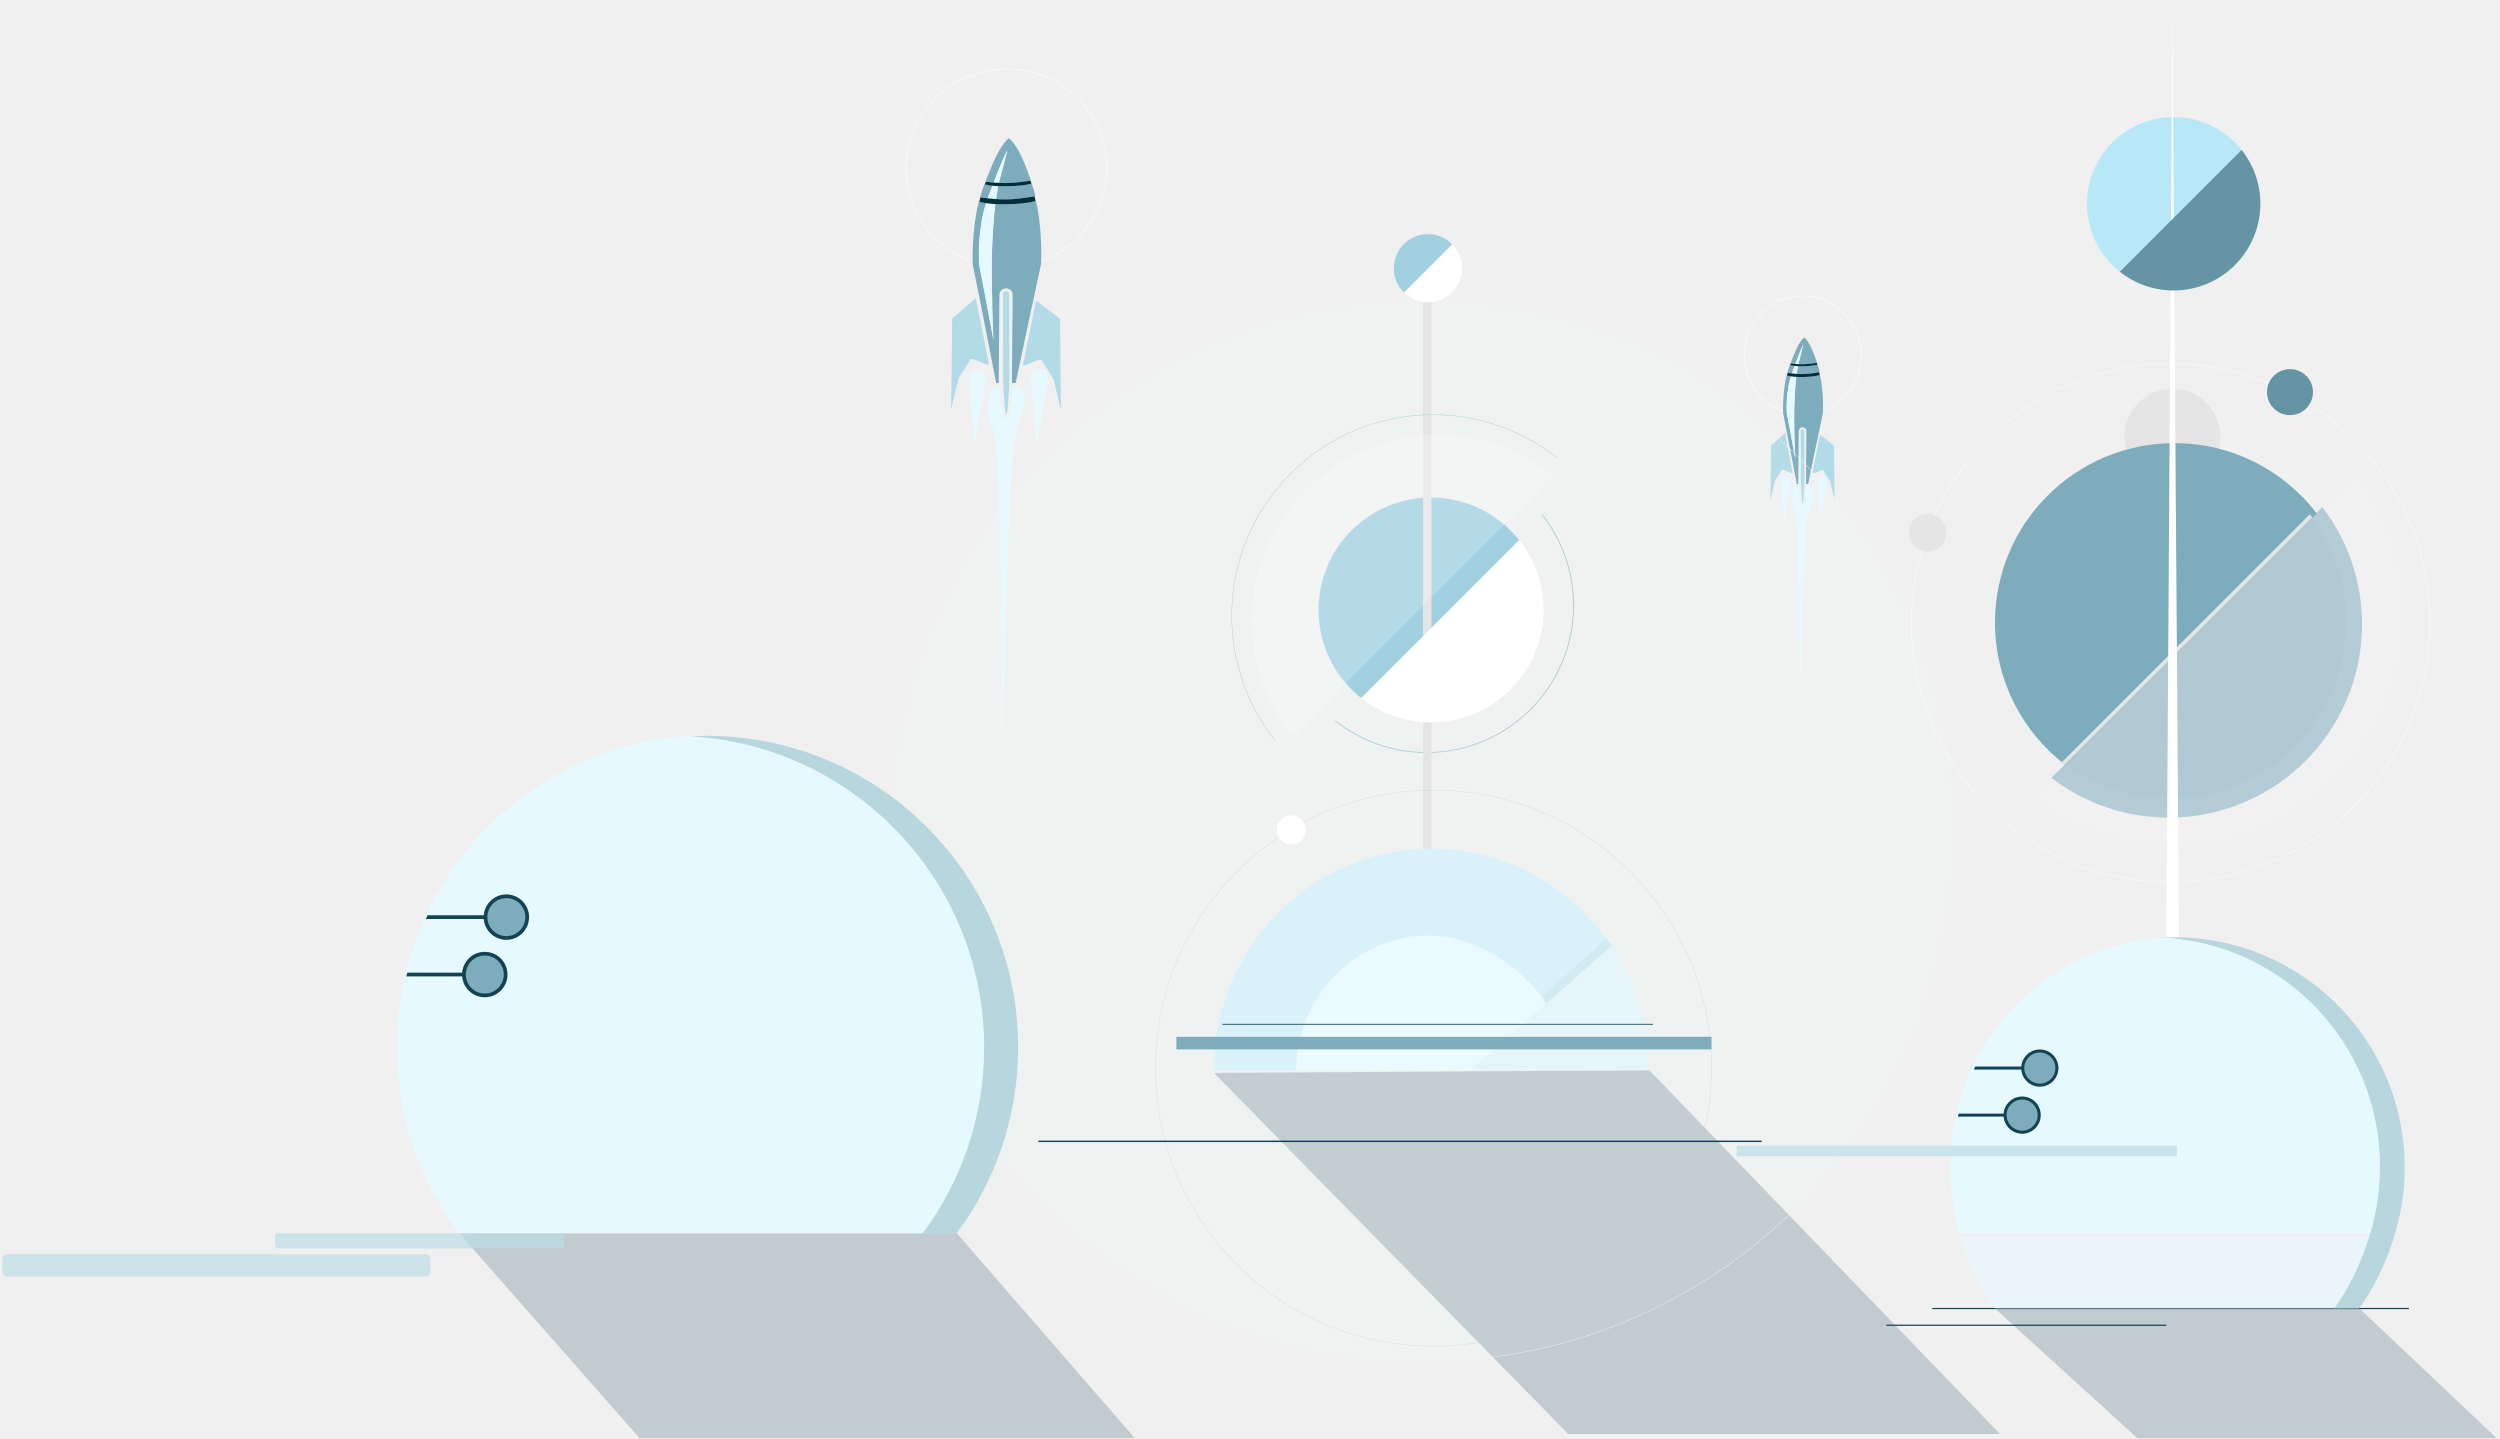
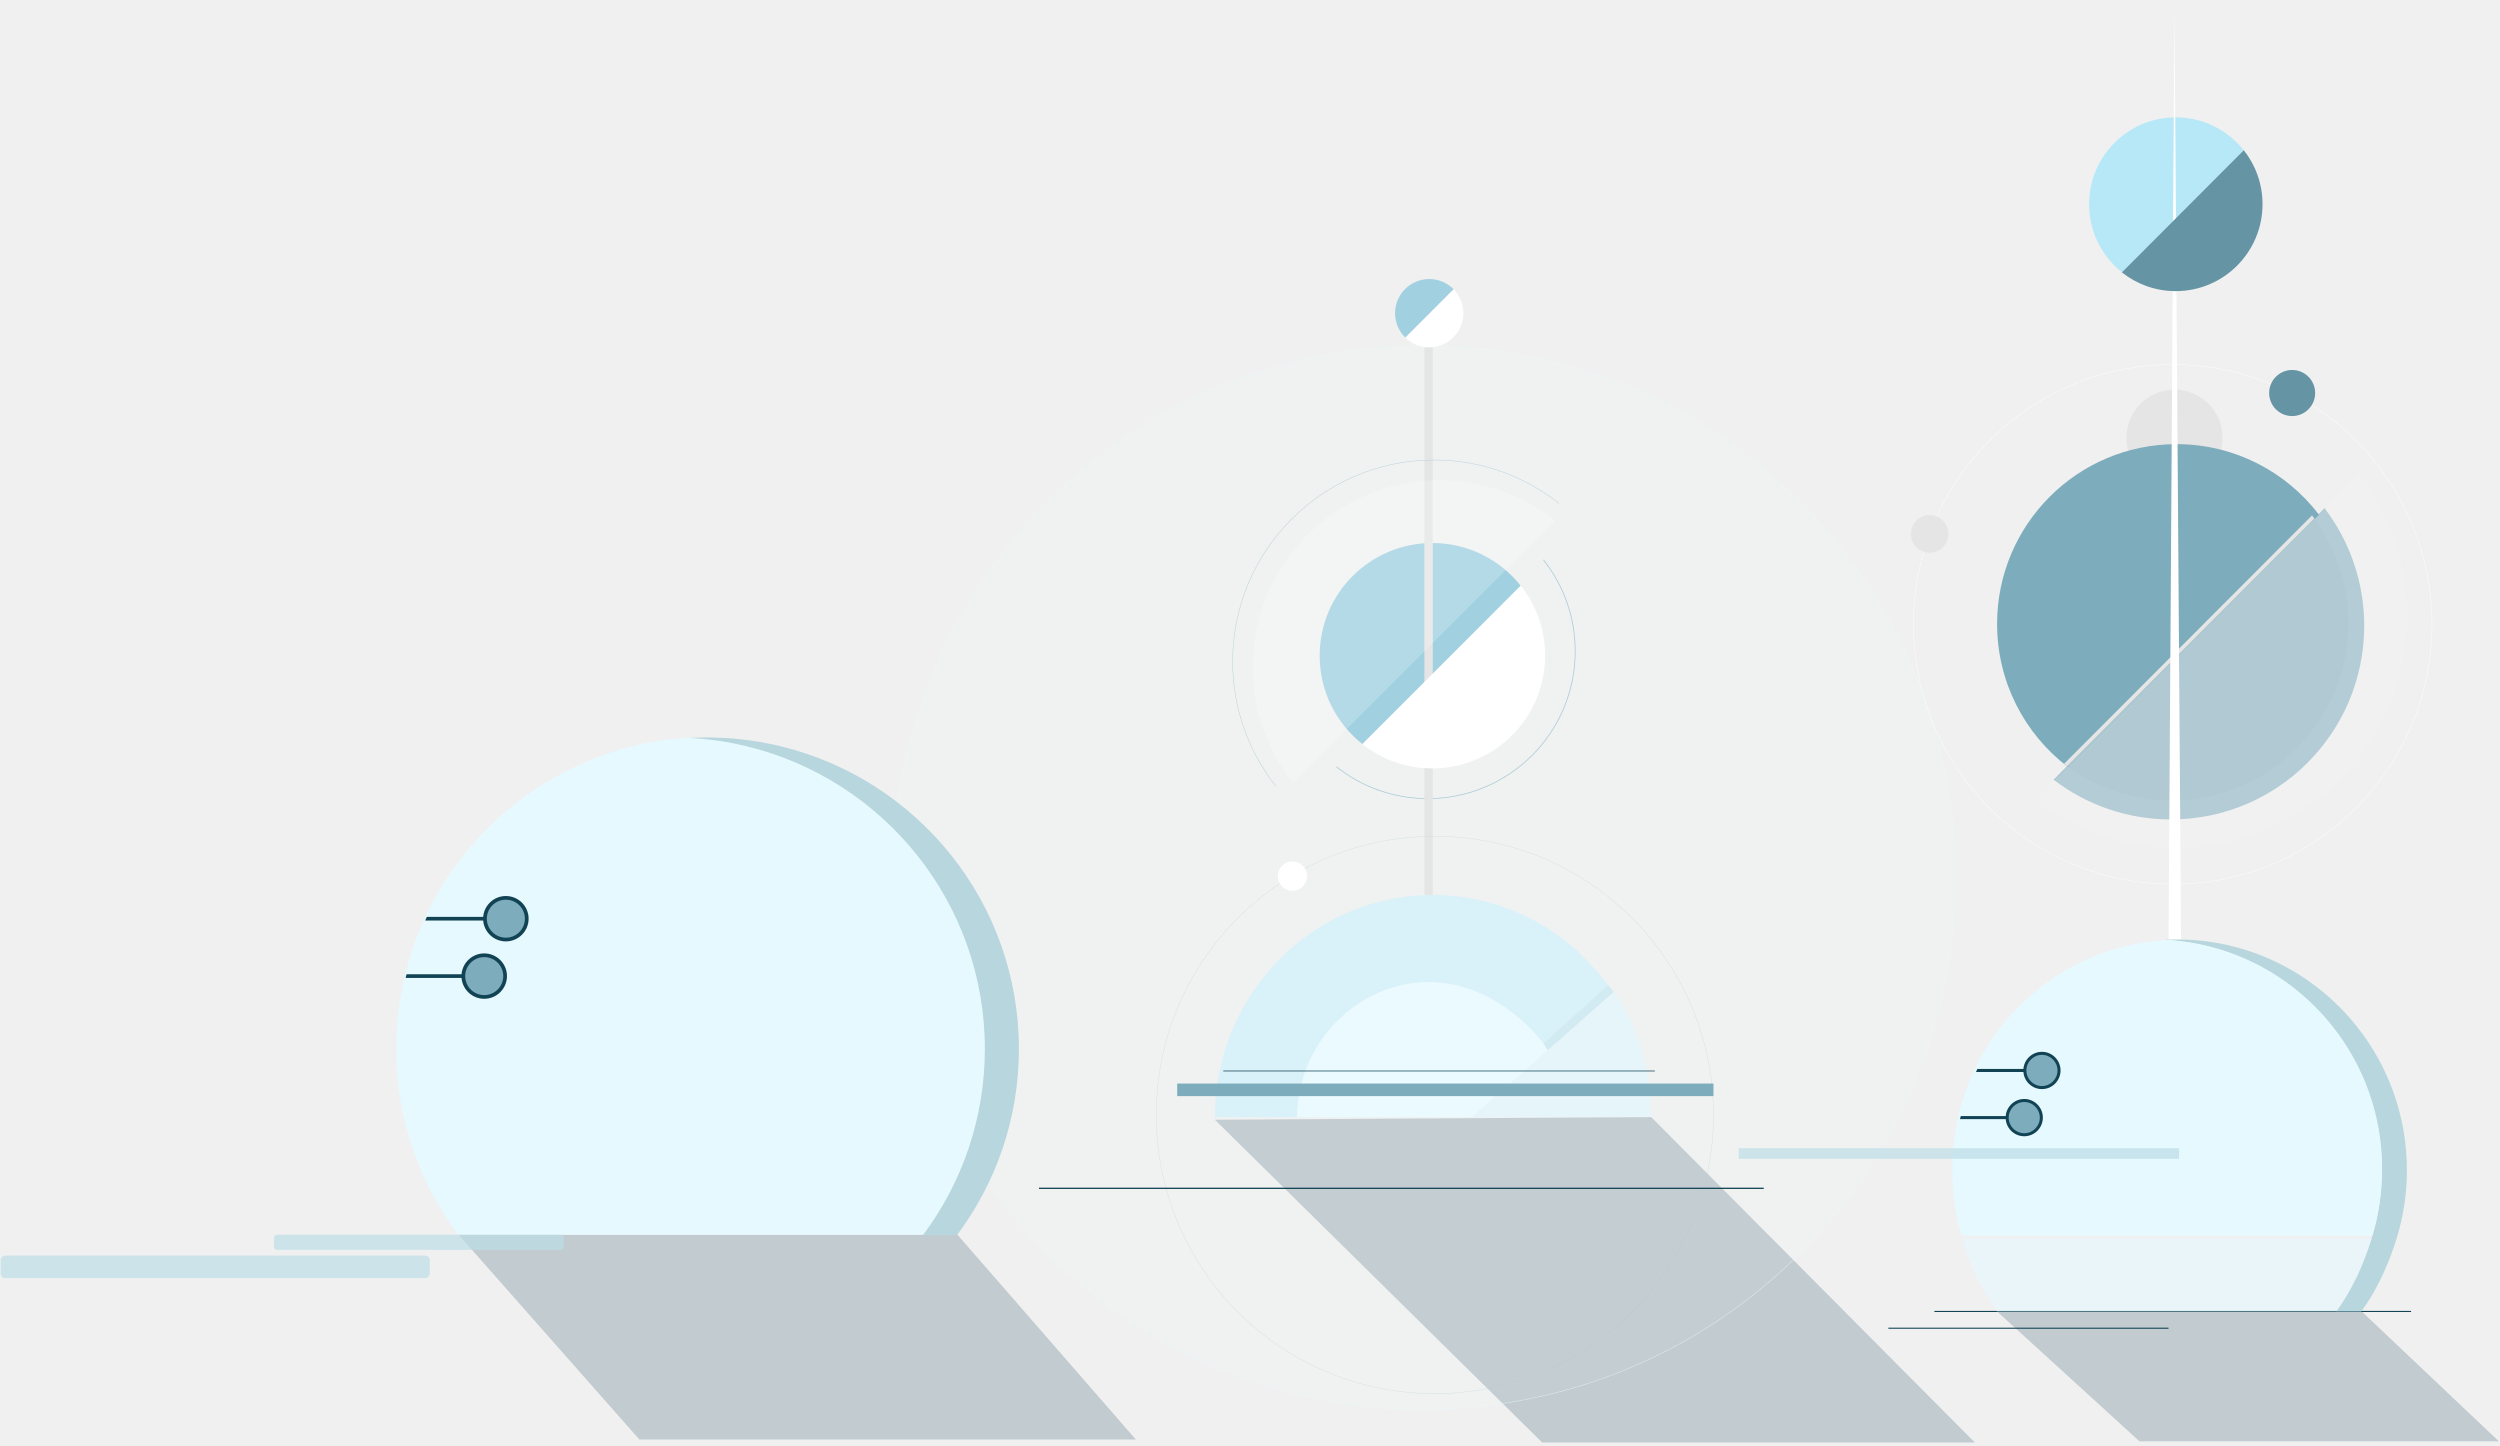
- <svg xmlns="http://www.w3.org/2000/svg" width="598" height="344" viewBox="0 0 598 344">
-   <g fill="none" fill-rule="evenodd" transform="translate(-1)">
-     <g transform="translate(418.211 70.685)">
-       <path stroke="#FFFFFF" stroke-width=".12" d="M0.01,14.316 C0.01,6.47 6.274,0.109 14,0.109 C21.726,0.109 27.99,6.47 27.99,14.316 C27.99,22.162 21.726,28.522 14,28.522 C6.274,28.522 0.01,22.162 0.01,14.316 Z" />
-       <g transform="translate(6.176 9.826)">
-         <path fill="#7DACBC" d="M5.923 6.925C5.677 7.552 5.438 8.192 5.223 8.811 4.858 8.77 4.498 8.72 4.15 8.659 4.323 8.036 4.521 7.416 4.749 6.807 5.131 6.859 5.524 6.896 5.923 6.925zM8.041 7.08C9.204 7.053 10.323 6.92 11.374 6.705 11.569 7.29 11.733 7.89 11.874 8.494 10.674 8.781 9.376 8.959 8.012 8.988 7.458 9 6.919 8.98 6.389 8.945 6.473 8.304 6.566 7.673 6.672 7.058 7.12 7.08 7.576 7.091 8.041 7.08zM4.907 6.425C5.636 4.553 6.686 1.481 8.169.189 9.617 1.388 10.582 4.417 11.254 6.271 10.221 6.478 9.154 6.598 8.08 6.625 7.684 6.635 7.26 6.628 6.788 6.606 7.068 5.076 7.416 3.643 7.861 2.366 8.261.962 6.943 4.299 6.068 6.56 6.033 6.557 5.998 6.553 5.962 6.55 5.554 6.512 5.219 6.472 4.907 6.425z" />
-         <path fill="#B3DAE7" d="M10.136 32.754C10.696 29.859 11.403 26.334 11.972 23.444 13.08 24.42 14.231 25.141 15.33 26.126 15.347 30.507 15.388 34.907 15.456 39.203 15.095 37.702 14.739 36.188 14.387 34.668 13.818 33.75 13.249 32.831 12.682 31.912 11.899 31.899 10.922 32.764 10.136 32.754zM5.41 32.646C4.63 32.649 3.652 31.817 2.874 31.82 2.307 32.733 1.74 33.646 1.172 34.559.818 36.077.462 37.591.103 39.097.176 34.778.231 30.377.262 26.018 1.36 25.052 2.463 24.089 3.569 23.127 4.122 26.008 4.866 29.75 5.41 32.646z" />
-         <path fill="#7DACBC" d="M7.964,9.669 C9.317,9.653 10.661,9.492 11.96,9.191 C12.944,13.697 12.657,18.271 12.661,18.263 C11.457,23.876 10.29,29.621 9.121,35.271 C8.943,35.271 8.766,35.272 8.588,35.272 C8.599,35.015 8.603,34.852 8.604,34.844 C8.632,30.789 8.666,26.687 8.702,22.634 C8.704,22.385 8.61,22.152 8.436,21.978 C8.263,21.803 8.032,21.707 7.787,21.708 C7.524,21.709 7.272,21.823 7.095,22.021 C6.943,22.191 6.858,22.409 6.856,22.639 C6.826,26.688 6.794,30.789 6.761,34.846 C6.76,34.854 6.762,35.018 6.768,35.276 C6.647,35.277 6.526,35.277 6.406,35.277 C5.323,29.626 4.251,23.877 3.129,18.306 C3.132,18.31 2.915,13.775 3.967,9.292 C4.278,9.356 4.62,9.414 5.003,9.47 C4.74,10.319 4.531,11.112 4.433,11.737 C3.87,15.35 4.002,18.133 4.001,18.128 C4.687,21.716 5.354,25.381 6.017,29.045 C6.021,29.09 5.272,18.45 6.276,9.609 C6.894,9.656 7.444,9.675 7.964,9.669 Z" />
-         <path fill="#B3DAE7" d="M8.238,34.946 C8.239,35.194 8.058,39.87 7.819,39.86 C7.579,39.868 7.374,35.187 7.375,34.939 C7.366,30.824 7.358,26.664 7.349,22.556 C7.349,22.317 7.544,22.124 7.782,22.126 C8.02,22.127 8.214,22.324 8.215,22.563 C8.221,26.672 8.228,30.832 8.238,34.946 Z" />
-         <path fill="#E6F9FF" d="M8.688 35.786C9.004 35.786 9.319 35.787 9.635 35.787 10.795 37.456 10.354 39.172 9.28 41.823 7.982 45.029 7.104 96.003 7.107 95.81 7.103 96.019 7.358 44.556 6.016 41.866 4.619 39.276 5.484 36.716 6.128 35.783 6.385 35.784 6.642 35.783 6.9 35.784 6.945 37.19 7.074 39.603 7.406 40.042 7.517 40.188 7.595 40.295 7.794 40.292 7.992 40.29 8.043 40.196 8.171 40.02 8.477 39.6 8.628 37.181 8.688 35.786zM4.967 34.636C4.957 35.304 3.429 44.094 3.429 44.094 3.429 44.094 2.573 35.249 2.583 34.582 2.593 33.914 3.136 33.385 3.794 33.4 4.452 33.415 4.978 33.969 4.967 34.636zM13.637 34.454C13.626 35.121 12.098 43.911 12.098 43.911 12.098 43.911 11.242 35.067 11.253 34.4 11.263 33.732 11.805 33.203 12.464 33.218 13.121 33.233 13.647 33.786 13.637 34.454z" />
+ <svg xmlns="http://www.w3.org/2000/svg" width="673" height="389" viewBox="0 0 673 389">
+   <g fill="none" fill-rule="evenodd" transform="translate(-1.603 .008)">
+     <g transform="translate(241.817 75.104)">
+       <path fill="#093749" d="M203.318,313.193 L86.842,313.193 L173.956,225.606 C173.956,225.606 291.942,226.329 291.4,226.329 L203.318,313.193 Z" opacity=".2" transform="matrix(-1 0 0 1 378.243 0)" />
+       <path fill="#E6F9FF" fill-opacity=".05" stroke="#E6F9FF" stroke-width=".1" d="M0.002,161.164 C0.002,82.123 64.064,18.048 143.09,18.048 C222.115,18.048 286.179,82.123 286.179,161.164 C286.179,240.204 222.115,304.279 143.09,304.279 C64.064,304.279 0.002,240.204 0.002,161.164 Z" />
+       <path fill="#A1D1E1" fill-rule="nonzero" d="M145.378,71.066 C128.622,71.066 115.038,84.653 115.038,101.412 C115.038,111.062 119.546,119.654 126.566,125.211 L169.173,82.597 C163.617,75.575 155.027,71.066 145.378,71.066" />
+       <path fill="#D2EAF1" fill-rule="nonzero" d="M175.139,205.794 C175.139,205.794 175.551,206.463 176.376,207.803 L194.228,191.95 C193.801,191.41 193.266,190.767 192.624,190.019 C180.967,200.535 175.139,205.794 175.139,205.794 Z" />
+       <path stroke="#A9CAD3" stroke-width=".2" d="M119.549,131.314 C126.313,136.67 134.856,139.875 144.153,139.875 C166.069,139.875 183.835,122.106 183.835,100.187 C183.835,90.888 180.629,82.344 175.273,75.578" />
+       <rect width="2.256" height="179.356" x="143.233" y="9.024" fill="#E5E5E5" fill-rule="nonzero" />
+       <path fill="#FFFFFF" fill-rule="nonzero" d="M96.992,104.433 C96.992,116.215 101.054,127.043 107.84,135.614 L178.446,64.994 C169.877,58.208 159.051,54.145 147.271,54.145 C119.504,54.145 96.992,76.66 96.992,104.433" opacity=".2" />
+       <path fill="#FFFFFF" fill-rule="nonzero" d="M175.728,101.374 C175.728,94.26 173.274,87.723 169.178,82.546 L126.542,125.19 C131.717,129.287 138.254,131.741 145.367,131.741 C162.134,131.741 175.728,118.145 175.728,101.374" />
+       <path stroke="#A9CAD3" stroke-width=".1" d="M179.5,60.425 C170.254,53.103 158.574,48.72 145.864,48.72 C115.902,48.72 91.615,73.012 91.615,102.979 C91.615,115.691 95.998,127.372 103.319,136.622" />
+       <path fill="#EBFAFF" fill-rule="nonzero" d="M108.835,225.62 L156.087,225.606 L176.47,207.709 C170.454,197.021 157.536,189.082 144.753,189.082 C125.002,189.082 108.835,205.495 108.835,225.62 Z" />
+       <path stroke="#A9CAD3" stroke-width=".1" d="M205.254,178.958 C211.271,186.714 215.801,195.633 218.384,205.109 C221.034,214.57 221.662,224.561 220.489,234.301 C219.299,244.047 216.153,253.55 211.29,262.082 C206.437,270.62 199.889,278.186 192.144,284.223 C184.405,290.268 175.467,294.775 165.994,297.374 C156.524,299.973 146.541,300.697 136.795,299.484 C127.044,298.292 117.538,295.145 108.998,290.285 C100.447,285.442 92.884,278.873 86.849,271.12 C80.812,263.367 76.313,254.421 73.719,244.943 C71.113,235.467 70.425,225.48 71.626,215.732 C72.823,205.981 75.978,196.476 80.847,187.946 C85.707,179.41 92.262,171.847 100.011,165.815 C107.753,159.776 116.695,155.275 126.166,152.683 C135.636,150.065 145.612,149.423 155.358,150.58 C165.102,151.802 174.587,154.959 183.13,159.798 C191.645,164.688 199.195,171.231 205.254,178.958" opacity=".503" />
+       <path fill="#FFFFFF" fill-rule="nonzero" d="M107.706,156.796 C109.887,156.796 111.654,158.564 111.654,160.744 C111.654,162.925 109.887,164.692 107.706,164.692 C105.526,164.692 103.759,162.925 103.759,160.744 C103.759,158.564 105.526,156.796 107.706,156.796 Z" />
+       <path fill="#D9F1F8" fill-rule="nonzero" d="M144.393,189.257 C163.335,189.257 175.247,205.661 175.191,205.767 L192.677,190.094 C190.097,186.717 186.219,182.426 182.998,179.685 C182.538,179.294 182.071,178.909 181.6,178.531 C171.643,170.57 159.099,165.82 145.465,165.82 C142.936,165.82 140.444,165.983 137.998,166.301 C137.021,166.427 136.05,166.578 135.087,166.754 C133.644,167.016 132.219,167.333 130.814,167.702 C105.996,174.214 87.536,196.884 86.861,224.062 C86.848,224.575 86.842,225.089 86.842,225.606 L108.972,225.606 C108.972,205.583 125.451,189.257 144.393,189.257 Z" />
+       <path fill="#E6F5FA" fill-rule="nonzero" d="M156.04,225.606 L180.451,225.606 C182.489,225.589 190.384,225.596 204.135,225.606 C204.135,223.569 204.066,221.555 203.864,219.57 C203.845,219.385 203.789,219.201 203.768,219.015 C203.56,217.152 203.559,215.314 203.182,213.508 C203.141,213.314 203.115,213.122 203.069,212.93 C201.414,205.92 199.427,199.316 194.217,191.93 L156.04,225.606 Z" />
+       <path fill="#A1D1E1" fill-rule="nonzero" d="M144.54,1.10930416e-14 C139.458,1.10930416e-14 135.338,4.121 135.338,9.203 C135.338,11.787 136.405,14.12 138.119,15.792 L151.128,2.781 C149.457,1.067 147.123,0 144.54,0" />
+       <path fill="#FFFFFF" fill-rule="nonzero" d="M144.52,18.395 C149.604,18.395 153.727,14.272 153.727,9.186 C153.727,6.685 152.73,4.42 151.112,2.76 L138.095,15.78 C139.754,17.397 142.019,18.395 144.52,18.395" />
+       <rect width="144.361" height="3.384" x="76.692" y="216.581" fill="#7DACBC" fill-rule="nonzero" />
+       <path stroke="#124354" stroke-width=".35" d="M39.474,244.782 L234.586,244.782" />
+       <path stroke="#124354" stroke-width=".2" d="M89.098,213.197 L205.263,213.197" />
+     </g>
+     <g transform="translate(1.093 198.508)">
+       <path fill="#093749" d="M123.972,189 L171.994,133.875 C171.135,133.875 306.822,133.875 306.279,133.875 L257.619,189 L123.972,189 Z" opacity=".2" transform="matrix(-1 0 0 1 430.253 0)" />
+       <path fill="#E6F9FF" fill-rule="nonzero" d="M186.658,0 C181.373,0.284 176.217,1.052 171.235,2.265 C134.468,11.22 107.179,44.292 107.179,83.725 C107.179,102.531 113.385,119.891 123.865,133.878 L249.451,133.878 C259.931,119.891 266.137,102.531 266.137,83.725 C266.137,44.292 238.848,11.22 202.081,2.265 C197.099,1.052 191.943,0.284 186.658,0 Z" />
+       <g fill="#BADDE5" fill-rule="nonzero" transform="matrix(-1 0 0 1 152.308 133.875)" opacity=".7">
+         <path d="M150.38 11.658L37.341 11.658C36.657 11.658 36.103 11.105 36.103 10.422L36.103 6.862C36.103 6.178 36.657 5.625 37.341 5.625L150.38 5.625C151.065 5.625 151.62 6.178 151.62 6.862L151.62 10.422C151.62 11.105 151.065 11.658 150.38 11.658M77.202 4.075L.838 4.075C.376 4.075 0 3.702 0 3.24L0 .835C0 .373.376 0 .838 0L77.202 0C77.664 0 78.038.373 78.038.835L78.038 3.24C78.038 3.702 77.664 4.075 77.202 4.075" />
      </g>
-       <path fill="#E6F9FF" d="M14.107,11.852 C14.056,11.786 13.427,13.256 13.074,14.112 C12.838,14.683 12.562,15.439 12.244,16.378 L12.099,16.76 C11.735,17.675 11.501,18.301 11.399,18.637 C11.297,18.973 11.222,19.197 11.175,19.309 C10.858,20.345 10.646,21.263 10.539,22.064 C10.452,22.718 10.261,23.684 10.18,25.144 C10.15,25.694 10.15,26.642 10.18,27.989 L12.19,38.863 C12.01,33.448 11.94,29.51 11.98,27.047 C12.02,24.584 12.181,22.049 12.464,19.441 L12.57,18.771 L12.853,16.891 L12.963,16.436 C13.759,13.424 14.141,11.895 14.107,11.852 Z" />
-       <path fill="#002E3A" d="M10.386 18.498C11.715 18.708 12.92 18.808 14 18.798 15.08 18.788 16.39 18.638 17.93 18.349L18.068 19.033C17.088 19.308 15.779 19.461 14.14 19.494 12.492 19.526 11.183 19.405 10.215 19.132L10.386 18.498zM11.137 16.26C12.152 16.395 13.106 16.458 14 16.45 14.894 16.442 16.019 16.329 17.377 16.111L17.497 16.543C16.647 16.76 15.544 16.882 14.188 16.909 12.823 16.936 11.755 16.847 10.983 16.641L11.137 16.26z" />
-     </g>
-     <g transform="translate(217.72 16.316)">
-       <path stroke="#FFFFFF" stroke-width=".12" d="M0.018,23.905 C0.018,10.803 10.755,0.183 24,0.183 C37.245,0.183 47.982,10.803 47.982,23.905 C47.982,37.006 37.245,47.627 24,47.627 C10.755,47.627 0.018,37.006 0.018,23.905 Z" />
-       <g transform="translate(10.588 16.408)">
-         <path fill="#7DACBC" d="M10.153 11.564C9.732 12.61 9.322 13.679 8.953 14.713 8.328 14.644 7.712 14.561 7.114 14.458 7.41 13.418 7.751 12.383 8.142 11.366 8.796 11.453 9.47 11.516 10.153 11.564zM13.784 11.823C15.779 11.777 17.697 11.555 19.499 11.195 19.832 12.173 20.114 13.175 20.356 14.183 18.298 14.663 16.073 14.961 13.735 15.008 12.785 15.028 11.861 14.995 10.953 14.936 11.096 13.866 11.256 12.813 11.437 11.786 12.206 11.823 12.987 11.84 13.784 11.823zM8.413 10.729C9.662 7.602 11.461 2.473 14.004.315 16.487 2.318 18.141 7.375 19.293 10.472 17.521 10.817 15.692 11.018 13.852 11.063 13.173 11.078 12.446 11.067 11.637 11.031 12.117 8.476 12.714 6.083 13.476 3.951 14.161 1.606 11.902 7.178 10.402 10.954 10.342 10.948 10.282 10.943 10.221 10.937 9.521 10.874 8.947 10.807 8.413 10.729z" />
-         <path fill="#B3DAE7" d="M17.376 54.693C18.336 49.859 19.548 43.974 20.524 39.147 22.424 40.777 24.395 41.981 26.279 43.625 26.309 50.941 26.379 58.288 26.496 65.462 25.877 62.955 25.268 60.428 24.664 57.889 23.688 56.356 22.713 54.822 21.741 53.287 20.398 53.266 18.723 54.71 17.376 54.693zM9.274 54.513C7.938 54.518 6.261 53.129 4.927 53.134 3.955 54.658 2.982 56.183 2.009 57.707 1.402 60.242.793 62.769.177 65.285.302 58.073.396 50.725.45 43.445 2.331 41.832 4.222 40.224 6.117 38.617 7.066 43.428 8.342 49.678 9.274 54.513z" />
-         <path fill="#7DACBC" d="M13.652,16.145 C15.971,16.118 18.276,15.85 20.503,15.347 C22.189,22.872 21.698,30.508 21.704,30.496 C19.64,39.869 17.64,49.461 15.636,58.897 C15.332,58.897 15.028,58.897 14.723,58.898 C14.74,58.469 14.749,58.196 14.749,58.183 C14.798,51.411 14.856,44.561 14.917,37.794 C14.921,37.379 14.759,36.99 14.462,36.698 C14.165,36.407 13.769,36.247 13.349,36.249 C12.898,36.25 12.466,36.44 12.162,36.771 C11.902,37.055 11.757,37.419 11.753,37.802 C11.702,44.563 11.646,51.412 11.59,58.186 C11.589,58.2 11.593,58.473 11.602,58.905 C11.394,58.905 11.188,58.906 10.982,58.906 C9.125,49.471 7.287,39.871 5.364,30.568 C5.369,30.575 4.998,23.001 6.8,15.516 C7.333,15.623 7.919,15.719 8.576,15.813 C8.125,17.23 7.767,18.556 7.6,19.599 C6.635,25.631 6.86,30.278 6.859,30.27 C8.034,36.262 9.178,42.381 10.316,48.5 C10.323,48.575 9.037,30.808 10.759,16.045 C11.818,16.124 12.761,16.156 13.652,16.145 Z" />
-         <path fill="#B3DAE7" d="M14.122,58.353 C14.124,58.767 13.813,66.576 13.404,66.558 C12.992,66.572 12.641,58.755 12.643,58.341 C12.628,51.471 12.614,44.524 12.599,37.664 C12.598,37.265 12.932,36.943 13.34,36.947 C13.749,36.948 14.082,37.277 14.083,37.675 C14.093,44.537 14.105,51.484 14.122,58.353 Z" />
-         <path fill="#E6F9FF" d="M14.894 59.755C15.435 59.756 15.976 59.757 16.518 59.758 18.506 62.544 17.749 65.41 15.908 69.837 13.683 75.19 12.179 160.307 12.184 159.985 12.177 160.333 12.614 74.401 10.313 69.909 7.918 65.583 9.401 61.308 10.506 59.75 10.946 59.752 11.387 59.751 11.828 59.752 11.905 62.1 12.126 66.13 12.696 66.862 12.886 67.107 13.02 67.284 13.361 67.281 13.701 67.277 13.788 67.119 14.007 66.826 14.532 66.125 14.791 62.086 14.894 59.755zM8.516 57.836C8.498 58.951 5.878 73.628 5.878 73.628 5.878 73.628 4.411 58.859 4.429 57.745 4.446 56.63 5.376 55.747 6.504 55.772 7.632 55.797 8.533 56.721 8.516 57.836zM23.377 57.531C23.359 58.646 20.739 73.324 20.739 73.324 20.739 73.324 19.273 58.556 19.291 57.441 19.308 56.325 20.237 55.443 21.366 55.468 22.494 55.493 23.395 56.417 23.377 57.531z" />
-       </g>
-       <path fill="#E6F9FF" d="M24.183,19.79 C24.096,19.68 23.017,22.135 22.412,23.565 C22.008,24.519 21.535,25.78 20.99,27.349 L20.741,27.985 C20.117,29.514 19.717,30.559 19.541,31.12 C19.366,31.682 19.238,32.056 19.157,32.242 C18.614,33.972 18.251,35.506 18.068,36.844 C17.918,37.935 17.59,39.548 17.452,41.986 C17.4,42.904 17.4,44.488 17.452,46.736 L20.898,64.894 C20.588,55.852 20.468,49.275 20.537,45.163 C20.605,41.05 20.882,36.817 21.366,32.463 L21.548,31.345 L22.034,28.205 L22.222,27.446 C23.587,22.415 24.241,19.863 24.183,19.79 Z" />
-       <path fill="#002E3A" d="M17.805 30.888C20.084 31.238 22.149 31.405 24 31.388 25.851 31.372 28.097 31.122 30.738 30.64L30.973 31.782C29.295 32.24 27.05 32.496 24.241 32.55 21.414 32.605 19.171 32.403 17.511 31.946L17.805 30.888zM19.091 27.152C20.832 27.376 22.468 27.482 24 27.468 25.532 27.454 27.462 27.266 29.789 26.902L29.995 27.623C28.538 27.986 26.648 28.19 24.322 28.235 21.983 28.28 20.151 28.131 18.827 27.788L19.091 27.152z" />
-     </g>
-     <g transform="translate(214.398 56.007)">
-       <path fill="#093749" d="M180.275,287 L77,287 L160.865,200 C160.865,200 265.479,200.641 264.998,200.641 L180.275,287 Z" opacity=".2" transform="matrix(-1 0 0 1 342 0)" />
-       <path fill="#E6F9FF" fill-opacity=".05" stroke="#E6F9FF" stroke-width=".1" d="M0.002,142.872 C0.002,72.802 56.804,16 126.874,16 C196.942,16 253.745,72.802 253.745,142.872 C253.745,212.942 196.942,269.744 126.874,269.744 C56.804,269.744 0.002,212.942 0.002,142.872 Z" />
-       <path fill="#A1D1E1" fill-rule="nonzero" d="M128.902,63 C114.045,63 102,75.045 102,89.902 C102,98.457 105.998,106.074 112.222,111 L150,73.223 C145.074,66.998 137.457,63 128.902,63" />
-       <path fill="#D2EAF1" fill-rule="nonzero" d="M155.29,182.437 C155.29,182.437 155.656,183.031 156.387,184.218 L172.215,170.164 C171.837,169.686 171.363,169.115 170.793,168.452 C160.458,177.775 155.29,182.437 155.29,182.437 Z" />
-       <path stroke="#A9CAD3" stroke-width=".2" d="M106,116.41 C111.997,121.159 119.572,124 127.815,124 C147.248,124 163,108.247 163,88.816 C163,80.572 160.157,72.998 155.409,67" />
-       <rect width="2" height="159" x="127" y="8" fill="#E5E5E5" fill-rule="nonzero" />
-       <path fill="#FFFFFF" fill-rule="nonzero" d="M86,92.581 C86,103.025 89.602,112.624 95.618,120.222 L158.222,57.617 C150.624,51.602 141.025,48 130.581,48 C105.96,48 86,67.959 86,92.581" opacity=".2" />
-       <path fill="#FFFFFF" fill-rule="nonzero" d="M155.812,89.868 C155.812,83.562 153.637,77.766 150.004,73.177 L112.2,110.982 C116.789,114.614 122.585,116.789 128.892,116.789 C143.759,116.789 155.812,104.736 155.812,89.868" />
-       <path stroke="#A9CAD3" stroke-width=".1" d="M159.157,53.567 C150.958,47.076 140.602,43.19 129.332,43.19 C102.767,43.19 81.232,64.726 81.232,91.291 C81.232,102.561 85.118,112.916 91.609,121.116" />
-       <path fill="#EBFAFF" fill-rule="nonzero" d="M96.5,200.013 L138.398,200 L156.47,184.135 C151.136,174.66 139.682,167.622 128.348,167.622 C110.835,167.622 96.5,182.172 96.5,200.013 Z" />
-       <path stroke="#A9CAD3" stroke-width=".1" d="M181.991,158.647 C187.327,165.522 191.343,173.429 193.634,181.83 C195.983,190.217 196.54,199.074 195.5,207.708 C194.445,216.348 191.655,224.773 187.344,232.336 C183.041,239.905 177.235,246.613 170.368,251.964 C163.506,257.323 155.581,261.319 147.182,263.623 C138.785,265.927 129.933,266.569 121.291,265.493 C112.646,264.437 104.217,261.647 96.645,257.339 C89.063,253.045 82.358,247.222 77.006,240.349 C71.653,233.476 67.664,225.545 65.364,217.142 C63.054,208.742 62.444,199.889 63.509,191.247 C64.57,182.603 67.367,174.177 71.685,166.615 C75.994,159.048 81.806,152.343 88.676,146.996 C95.541,141.642 103.469,137.652 111.867,135.354 C120.264,133.033 129.109,132.464 137.751,133.49 C146.391,134.573 154.801,137.371 162.376,141.661 C169.926,145.997 176.619,151.797 181.991,158.647" opacity=".503" />
-       <path fill="#FFFFFF" fill-rule="nonzero" d="M95.5,139 C97.433,139 99,140.567 99,142.5 C99,144.433 97.433,146 95.5,146 C93.567,146 92,144.433 92,142.5 C92,140.567 93.567,139 95.5,139 Z" />
-       <path fill="#D9F1F8" fill-rule="nonzero" d="M128.028,167.777 C144.823,167.777 155.385,182.319 155.336,182.413 L170.841,168.519 C168.553,165.526 165.114,161.721 162.258,159.291 C161.85,158.944 161.437,158.603 161.018,158.269 C152.19,151.211 141.068,147 128.979,147 C126.737,147 124.527,147.144 122.358,147.426 C121.492,147.538 120.631,147.672 119.777,147.828 C118.497,148.061 117.234,148.341 115.988,148.668 C93.983,154.442 77.615,174.539 77.017,198.632 C77.006,199.087 77,199.542 77,200 L96.622,200 C96.622,182.25 111.233,167.777 128.028,167.777 Z" />
-       <path fill="#E6F5FA" fill-rule="nonzero" d="M138.356,200 L160,200 C161.807,199.985 168.807,199.992 181,200 C181,198.194 180.939,196.409 180.76,194.649 C180.743,194.486 180.693,194.322 180.675,194.158 C180.49,192.506 180.489,190.877 180.155,189.275 C180.118,189.104 180.095,188.933 180.055,188.763 C178.587,182.549 176.825,176.694 172.205,170.147 L138.356,200 Z" />
-       <path fill="#A1D1E1" fill-rule="nonzero" d="M128.159,9.83401542e-15 C123.653,9.83401542e-15 120,3.653 120,8.158 C120,10.449 120.946,12.518 122.466,14 L134,2.466 C132.518,0.946 130.449,0 128.159,0" />
-       <path fill="#FFFFFF" fill-rule="nonzero" d="M128.141,16.307 C132.649,16.307 136.305,12.652 136.305,8.143 C136.305,5.926 135.421,3.918 133.986,2.447 L122.444,13.989 C123.915,15.422 125.924,16.307 128.141,16.307" />
-       <rect width="128" height="3" x="68" y="192" fill="#7DACBC" fill-rule="nonzero" />
-       <path stroke="#124354" stroke-width=".35" d="M35,217 L208,217" />
-       <path stroke="#124354" stroke-width=".2" d="M79,189 L182,189" />
-     </g>
-     <g transform="translate(.969 176)">
-       <path fill="#093749" d="M109.884,168 L152.45,119 C151.688,119 271.955,119 271.475,119 L228.344,168 L109.884,168 Z" opacity=".2" transform="matrix(-1 0 0 1 381.36 0)" />
-       <path fill="#E6F9FF" fill-rule="nonzero" d="M165.447,0 C160.762,0.252 156.192,0.935 151.776,2.014 C119.188,9.973 95,39.37 95,74.423 C95,91.138 100.501,106.57 109.789,119.002 L221.104,119.002 C230.393,106.57 235.894,91.138 235.894,74.423 C235.894,39.37 211.706,9.973 179.117,2.014 C174.701,0.935 170.131,0.252 165.447,0 Z" />
-       <g fill="#BADDE5" fill-rule="nonzero" transform="matrix(-1 0 0 1 135 119)" opacity=".7">
-         <path d="M133.292 10.363L33.098 10.363C32.492 10.363 32 9.871 32 9.264L32 6.1C32 5.492 32.492 5 33.098 5L133.292 5C133.898 5 134.39 5.492 134.39 6.1L134.39 9.264C134.39 9.871 133.898 10.363 133.292 10.363M68.429 3.622L.743 3.622C.333 3.622 0 3.29 0 2.88L0 .742C0 .332.333 0 .743 0L68.429 0C68.838 0 69.17.332 69.17.742L69.17 2.88C69.17 3.29 68.838 3.622 68.429 3.622" />
-       </g>
-       <path fill="#B8D6DD" fill-rule="nonzero" d="M186.795,2.129 C181.11,0.741 175.173,0 169.062,0 C167.699,0 166.346,0.042 165,0.116 C169.686,0.368 174.256,1.051 178.671,2.129 C211.259,10.089 235.447,39.486 235.447,74.538 C235.447,91.254 229.947,106.686 220.658,119.118 L228.781,119.118 C238.07,106.686 243.571,91.254 243.571,74.538 C243.571,39.486 219.382,10.089 186.795,2.129" />
-       <g transform="translate(97 37)">
-         <circle cx="19" cy="20" r="5" fill="#7DACBC" />
-         <circle cx="24.228" cy="6.386" r="5" fill="#7DACBC" />
-         <path fill="#124354" fill-rule="nonzero" d="M24.155,1.832 C21.65,1.832 19.611,3.871 19.611,6.377 C19.611,8.882 21.65,10.922 24.155,10.922 C26.659,10.922 28.697,8.882 28.697,6.377 C28.697,3.871 26.659,1.832 24.155,1.832 M24.155,11.809 C21.16,11.809 18.725,9.373 18.725,6.377 C18.725,3.382 21.16,0.945 24.155,0.945 C27.149,0.945 29.584,3.382 29.584,6.377 C29.584,9.373 27.149,11.809 24.155,11.809" />
-         <polygon fill="#124354" fill-rule="nonzero" points="5.298 5.933 19.237 5.933 19.237 6.82 4.908 6.82" />
-         <path fill="#124354" fill-rule="nonzero" d="M18.99,15.568 C16.486,15.568 14.448,17.607 14.448,20.113 C14.448,22.618 16.486,24.657 18.99,24.657 C21.495,24.657 23.534,22.618 23.534,20.113 C23.534,17.607 21.495,15.568 18.99,15.568 M18.99,25.544 C15.996,25.544 13.561,23.107 13.561,20.113 C13.561,17.116 15.996,14.68 18.99,14.68 C21.985,14.68 24.421,17.116 24.421,20.113 C24.421,23.107 21.985,25.544 18.99,25.544" />
-         <polygon fill="#124354" fill-rule="nonzero" points=".465 19.669 14.074 19.669 14.074 20.556 .226 20.556" />
+       <path fill="#B8D6DD" fill-rule="nonzero" d="M210.743,2.396 C204.329,0.833 197.631,0 190.737,0 C189.199,0 187.672,0.047 186.154,0.13 C191.44,0.414 196.596,1.182 201.577,2.396 C238.343,11.35 265.633,44.422 265.633,83.856 C265.633,102.661 259.427,120.021 248.947,134.008 L258.112,134.008 C268.591,120.021 274.798,102.661 274.798,83.856 C274.798,44.422 247.508,11.35 210.743,2.396" />
+       <g transform="translate(109.436 41.625)">
+         <ellipse cx="21.436" cy="22.5" fill="#7DACBC" rx="5.641" ry="5.625" />
+         <ellipse cx="27.334" cy="7.185" fill="#7DACBC" rx="5.641" ry="5.625" />
+         <path fill="#124354" fill-rule="nonzero" d="M27.252,2.061 C24.426,2.061 22.126,4.355 22.126,7.174 C22.126,9.992 24.426,12.287 27.252,12.287 C30.077,12.287 32.376,9.992 32.376,7.174 C32.376,4.355 30.077,2.061 27.252,2.061 M27.252,13.285 C23.873,13.285 21.125,10.544 21.125,7.174 C21.125,3.805 23.873,1.063 27.252,1.063 C30.63,1.063 33.377,3.805 33.377,7.174 C33.377,10.544 30.63,13.285 27.252,13.285" />
+         <polygon fill="#124354" fill-rule="nonzero" points="5.978 6.675 21.704 6.675 21.704 7.673 5.538 7.673" />
+         <path fill="#124354" fill-rule="nonzero" d="M21.425,17.514 C18.599,17.514 16.301,19.808 16.301,22.627 C16.301,25.445 18.599,27.739 21.425,27.739 C24.251,27.739 26.551,25.445 26.551,22.627 C26.551,19.808 24.251,17.514 21.425,17.514 M21.425,28.737 C18.047,28.737 15.3,25.996 15.3,22.627 C15.3,19.256 18.047,16.515 21.425,16.515 C24.803,16.515 27.551,19.256 27.551,22.627 C27.551,25.996 24.803,28.737 21.425,28.737" />
+         <polygon fill="#124354" fill-rule="nonzero" points=".524 22.127 15.878 22.127 15.878 23.125 .255 23.125" />
      </g>
    </g>
-     <g transform="translate(416.203)">
-       <path fill="#093749" d="M62.028,344 C83.956,323.276 94.92,312.915 94.92,312.915 C94.92,312.915 123.947,312.953 182,313.031 L147.975,344 L62.028,344 Z" opacity=".2" transform="matrix(-1 0 0 1 244.028 0)" />
-       <path fill="#E5E5E5" fill-rule="nonzero" d="M92.927,104.5 C92.927,98.149 98.076,93 104.427,93 C110.778,93 115.927,98.149 115.927,104.5 C115.927,110.851 110.778,116 104.427,116 C98.076,116 92.927,110.851 92.927,104.5" />
-       <path fill="#7DACBC" fill-rule="nonzero" d="M104.906,106 C81.209,106 62,125.21 62,148.907 C62,162.806 68.612,175.16 78.858,183 L139,122.858 C131.159,112.611 118.806,106 104.906,106" />
-       <path fill="#E5E5E5" fill-rule="nonzero" d="M146,148.687 C146,139.026 142.76,130.123 137.31,123 L78,182.309 C85.122,187.759 94.026,191 103.688,191 C127.056,191 146,172.056 146,148.687" />
-       <path fill="#7DACBC" fill-opacity=".6" fill-rule="nonzero" d="M149.796,149.344 C149.796,138.788 146.256,129.059 140.301,121.277 L75.5,186.078 C83.282,192.033 93.01,195.574 103.565,195.574 C129.098,195.574 149.796,174.876 149.796,149.344" />
-       <path fill="#FFFFFF" fill-rule="nonzero" d="M159.996,146.865 C159.996,134.188 155.758,122.505 148.631,113.158 L71.069,190.985 C80.383,198.136 92.027,202.388 104.661,202.388 C135.223,202.388 159.996,177.529 159.996,146.865" opacity=".1" />
-       <path fill="#B7E8F8" fill-rule="nonzero" d="M104.737,28 C93.284,28 84,37.284 84,48.736 C84,55.331 87.082,61.202 91.879,65 L121,35.879 C117.202,31.081 111.332,28 104.737,28" />
-       <polygon fill="#FFFFFF" fill-rule="nonzero" points="106 225 103 225 104.427 0 104.403 0 106 225" />
-       <path fill="#6594A4" fill-rule="nonzero" d="M125.475,48.718 C125.475,43.853 123.797,39.384 120.995,35.845 L91.841,65.001 C95.379,67.803 99.85,69.479 104.713,69.479 C116.178,69.479 125.475,60.184 125.475,48.718" />
-       <path stroke="#FFFFFF" stroke-width=".1" d="M42,149 C42,114.758 69.758,87 104,87 C138.242,87 166,114.758 166,149 C166,183.242 138.242,211 104,211 C69.758,211 42,183.242 42,149 Z" />
-       <path stroke="#124354" stroke-width=".29" d="M47 313L161 313M36 317L103 317" />
-       <path fill="#B8D6DD" fill-rule="nonzero" d="M104.998,224.211 C103.992,224.211 102.993,224.242 102,224.296 C105.458,224.483 108.832,224.986 112.091,225.784 C136.148,231.665 154.003,253.381 154.003,279.277 C154.003,284.92 153.154,290.362 151.578,295.488 C149.707,301.58 146.81,308.017 143.086,313.006 L149.082,313.006 C152.807,308.017 155.703,301.58 157.575,295.488 C159.15,290.362 160,284.92 160,279.277 C160,253.381 142.144,231.665 118.088,225.784 C113.892,224.758 109.509,224.211 104.998,224.211 Z" />
-       <path fill="#E6F9FF" fill-rule="nonzero" d="M143.139,313.002 C146.816,307.885 149.677,301.911 151.524,295.661 L53.615,295.661 C55.463,301.911 58.323,307.885 62,313.002 L143.139,313.002 Z" opacity=".6" />
-       <path fill="#E6F9FF" d="M112.519,225.82 C109.306,225.03 105.979,224.53 102.57,224.345 C99.16,224.53 95.834,225.03 92.62,225.82 C76.585,229.763 63.347,240.883 56.451,255.607 C53.111,262.813 51.297,270.626 51.297,278.867 C51.297,284.463 51.967,289.86 53.519,294.943 L151.749,294.943 C153.302,289.86 154.073,284.463 154.073,278.867 C154.073,253.187 136.238,231.651 112.519,225.82 Z" />
-       <path fill="#E5E5E5" fill-rule="nonzero" d="M41.37,127.42 C41.37,124.935 43.385,122.92 45.87,122.92 C48.355,122.92 50.37,124.935 50.37,127.42 C50.37,129.905 48.355,131.92 45.87,131.92 C43.385,131.92 41.37,129.905 41.37,127.42" />
-       <path fill="#6594A4" fill-rule="nonzero" d="M127.062,93.796 C127.062,90.758 129.523,88.296 132.562,88.296 C135.598,88.296 138.062,90.758 138.062,93.796 C138.062,96.835 135.598,99.296 132.562,99.296 C129.523,99.296 127.062,96.835 127.062,93.796" />
-       <g transform="translate(52.935 250.258)">
-         <circle cx="15.567" cy="16.386" r="4.097" fill="#7DACBC" />
-         <circle cx="19.85" cy="5.232" r="4.097" fill="#7DACBC" />
-         <path fill="#124354" fill-rule="nonzero" d="M19.79,1.501 C17.738,1.501 16.068,3.172 16.068,5.225 C16.068,7.277 17.738,8.948 19.79,8.948 C21.842,8.948 23.511,7.277 23.511,5.225 C23.511,3.172 21.842,1.501 19.79,1.501 M19.79,9.675 C17.337,9.675 15.341,7.679 15.341,5.225 C15.341,2.771 17.337,0.774 19.79,0.774 C22.243,0.774 24.238,2.771 24.238,5.225 C24.238,7.679 22.243,9.675 19.79,9.675" />
-         <polygon fill="#124354" fill-rule="nonzero" points="4.341 4.861 15.761 4.861 15.761 5.588 4.022 5.588" />
-         <path fill="#124354" fill-rule="nonzero" d="M15.559,12.755 C13.507,12.755 11.838,14.425 11.838,16.478 C11.838,18.531 13.507,20.202 15.559,20.202 C17.611,20.202 19.281,18.531 19.281,16.478 C19.281,14.425 17.611,12.755 15.559,12.755 M15.559,20.928 C13.106,20.928 11.111,18.932 11.111,16.478 C11.111,14.023 13.106,12.028 15.559,12.028 C18.012,12.028 20.008,14.023 20.008,16.478 C20.008,18.932 18.012,20.928 15.559,20.928" />
-         <polygon fill="#124354" fill-rule="nonzero" points=".381 16.115 11.531 16.115 11.531 16.841 .185 16.841" />
+     <g transform="translate(469.429)">
+       <path fill="#093749" d="M69.824,388 C94.508,364.626 106.85,352.939 106.85,352.939 C106.85,352.939 139.525,352.982 204.874,353.07 L166.573,388 L69.824,388 Z" opacity=".2" transform="matrix(-1 0 0 1 274.698 0)" />
+       <path fill="#E5E5E5" fill-rule="nonzero" d="M104.606,117.866 C104.606,110.703 110.402,104.895 117.551,104.895 C124.701,104.895 130.497,110.703 130.497,117.866 C130.497,125.03 124.701,130.837 117.551,130.837 C110.402,130.837 104.606,125.03 104.606,117.866" />
+       <path fill="#7DACBC" fill-rule="nonzero" d="M118.091,119.558 C91.416,119.558 69.792,141.225 69.792,167.953 C69.792,183.63 77.235,197.564 88.769,206.407 L156.47,138.573 C147.643,127.015 133.737,119.558 118.091,119.558" />
+       <path fill="#E5E5E5" fill-rule="nonzero" d="M164.35,167.705 C164.35,156.808 160.702,146.766 154.567,138.733 L87.803,205.627 C95.82,211.775 105.844,215.43 116.719,215.43 C143.025,215.43 164.35,194.063 164.35,167.705" />
+       <path fill="#7DACBC" fill-opacity=".6" fill-rule="nonzero" d="M168.623,168.446 C168.623,156.54 164.637,145.567 157.934,136.789 L84.989,209.879 C93.749,216.596 104.699,220.59 116.582,220.59 C145.323,220.59 168.623,197.244 168.623,168.446" />
+       <path fill="#FFFFFF" fill-rule="nonzero" d="M180.105,165.65 C180.105,151.352 175.334,138.174 167.311,127.632 L80.001,215.413 C90.486,223.479 103.593,228.275 117.815,228.275 C152.218,228.275 180.105,200.237 180.105,165.65" opacity=".1" />
+       <path fill="#B7E8F8" fill-rule="nonzero" d="M117.9,31.581 C105.008,31.581 94.557,42.053 94.557,54.97 C94.557,62.409 98.027,69.03 103.427,73.314 L136.208,40.469 C131.933,35.057 125.324,31.581 117.9,31.581" />
+       <polygon fill="#FFFFFF" fill-rule="nonzero" points="119.322 253.779 115.945 253.779 117.551 0 117.524 0 119.322 253.779" />
+       <path fill="#6594A4" fill-rule="nonzero" d="M141.245,54.95 C141.245,49.462 139.356,44.421 136.202,40.43 L103.383,73.315 C107.367,76.476 112.399,78.366 117.874,78.366 C130.78,78.366 141.245,67.882 141.245,54.95" />
+       <path stroke="#FFFFFF" stroke-width=".1" d="M47.279,168.059 C47.279,129.437 78.526,98.128 117.071,98.128 C155.616,98.128 186.863,129.437 186.863,168.059 C186.863,206.68 155.616,237.988 117.071,237.988 C78.526,237.988 47.279,206.68 47.279,168.059 Z" />
+       <path stroke="#124354" stroke-width=".29" d="M52.907 353.035L181.235 353.035M40.525 357.547L115.945 357.547" />
+       <path fill="#B8D6DD" fill-rule="nonzero" d="M118.194,252.889 C117.062,252.889 115.937,252.924 114.82,252.985 C118.712,253.196 122.51,253.764 126.179,254.663 C153.259,261.296 173.359,285.79 173.359,314.998 C173.359,321.363 172.402,327.501 170.629,333.283 C168.523,340.154 165.261,347.415 161.069,353.041 L167.819,353.041 C172.012,347.415 175.272,340.154 177.379,333.283 C179.152,327.501 180.109,321.363 180.109,314.998 C180.109,285.79 160.009,261.296 132.93,254.663 C128.207,253.506 123.272,252.889 118.194,252.889 Z" />
+       <path fill="#E6F9FF" fill-rule="nonzero" d="M161.129,353.038 C165.268,347.266 168.489,340.527 170.568,333.478 L60.353,333.478 C62.433,340.527 65.653,347.265 69.792,353.037 L161.129,353.038 Z" opacity=".6" />
+       <path fill="#E6F9FF" d="M126.661,254.704 C123.043,253.813 119.299,253.249 115.461,253.04 C111.623,253.249 107.879,253.813 104.26,254.704 C86.21,259.151 71.308,271.693 63.546,288.301 C59.786,296.429 57.744,305.241 57.744,314.536 C57.744,320.848 58.498,326.935 60.246,332.668 L170.821,332.668 C172.569,326.935 173.437,320.848 173.437,314.536 C173.437,285.572 153.361,261.281 126.661,254.704 Z" />
+       <path fill="#E5E5E5" fill-rule="nonzero" d="M46.57,143.718 C46.57,140.915 48.838,138.642 51.636,138.642 C54.433,138.642 56.701,140.915 56.701,143.718 C56.701,146.52 54.433,148.793 51.636,148.793 C48.838,148.793 46.57,146.52 46.57,143.718" />
+       <path fill="#6594A4" fill-rule="nonzero" d="M143.031,105.794 C143.031,102.367 145.802,99.59 149.222,99.59 C152.641,99.59 155.414,102.367 155.414,105.794 C155.414,109.22 152.641,111.997 149.222,111.997 C145.802,111.997 143.031,109.22 143.031,105.794" />
+       <g transform="translate(59.588 282.268)">
+         <ellipse cx="17.523" cy="18.482" fill="#7DACBC" rx="4.611" ry="4.62" />
+         <ellipse cx="22.345" cy="5.902" fill="#7DACBC" rx="4.611" ry="4.62" />
+         <path fill="#124354" fill-rule="nonzero" d="M22.277,1.693 C19.967,1.693 18.087,3.577 18.087,5.893 C18.087,8.208 19.967,10.093 22.277,10.093 C24.587,10.093 26.466,8.208 26.466,5.893 C26.466,3.577 24.587,1.693 22.277,1.693 M22.277,10.912 C19.516,10.912 17.269,8.661 17.269,5.893 C17.269,3.125 19.516,0.873 22.277,0.873 C25.039,0.873 27.285,3.125 27.285,5.893 C27.285,8.661 25.039,10.912 22.277,10.912" />
+         <polygon fill="#124354" fill-rule="nonzero" points="4.886 5.483 17.742 5.483 17.742 6.303 4.527 6.303" />
+         <path fill="#124354" fill-rule="nonzero" d="M17.514,14.386 C15.204,14.386 13.325,16.27 13.325,18.586 C13.325,20.901 15.204,22.786 17.514,22.786 C19.824,22.786 21.705,20.901 21.705,18.586 C21.705,16.27 19.824,14.386 17.514,14.386 M17.514,23.605 C14.753,23.605 12.507,21.354 12.507,18.586 C12.507,15.817 14.753,13.566 17.514,13.566 C20.276,13.566 22.523,15.817 22.523,18.586 C22.523,21.354 20.276,23.605 17.514,23.605" />
+         <polygon fill="#124354" fill-rule="nonzero" points=".429 18.176 12.98 18.176 12.98 18.995 .208 18.995" />
      </g>
-       <rect width="105.311" height="2.53" x=".209" y="274.042" fill="#BADDE5" fill-rule="nonzero" opacity=".703" />
+       <rect width="118.547" height="2.853" x=".236" y="309.094" fill="#BADDE5" fill-rule="nonzero" opacity=".703" />
    </g>
  </g>
</svg>
